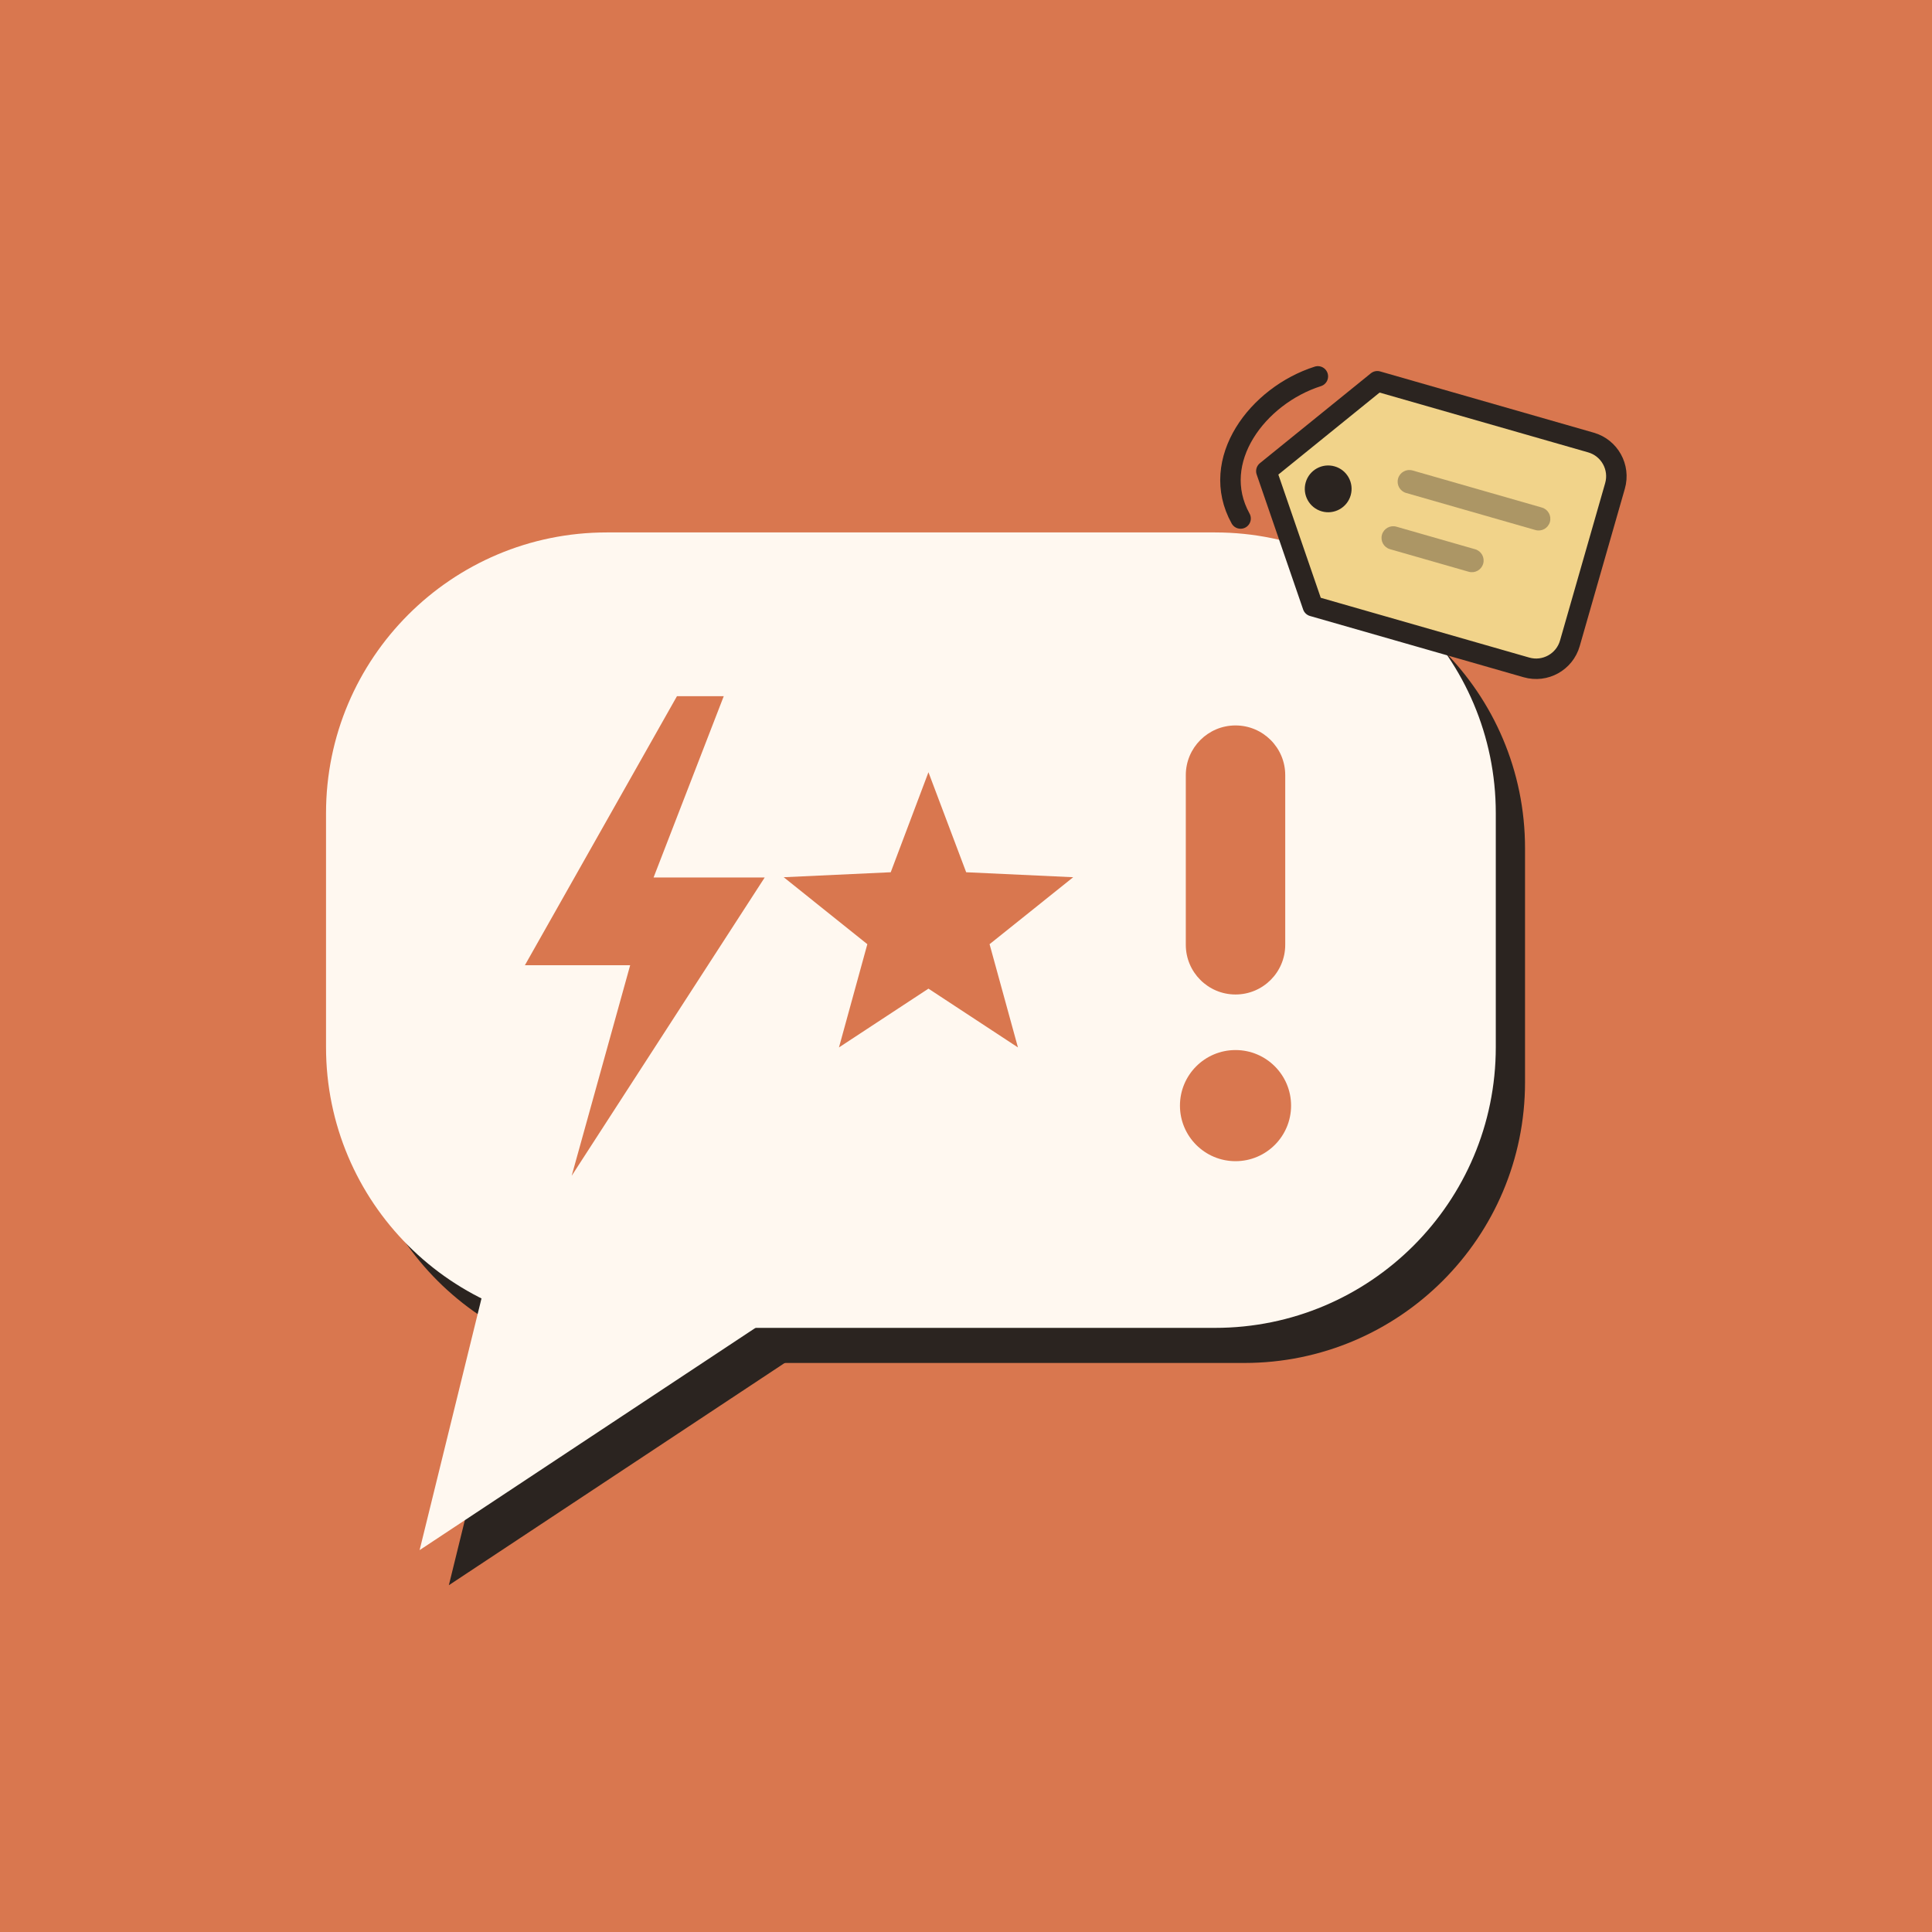
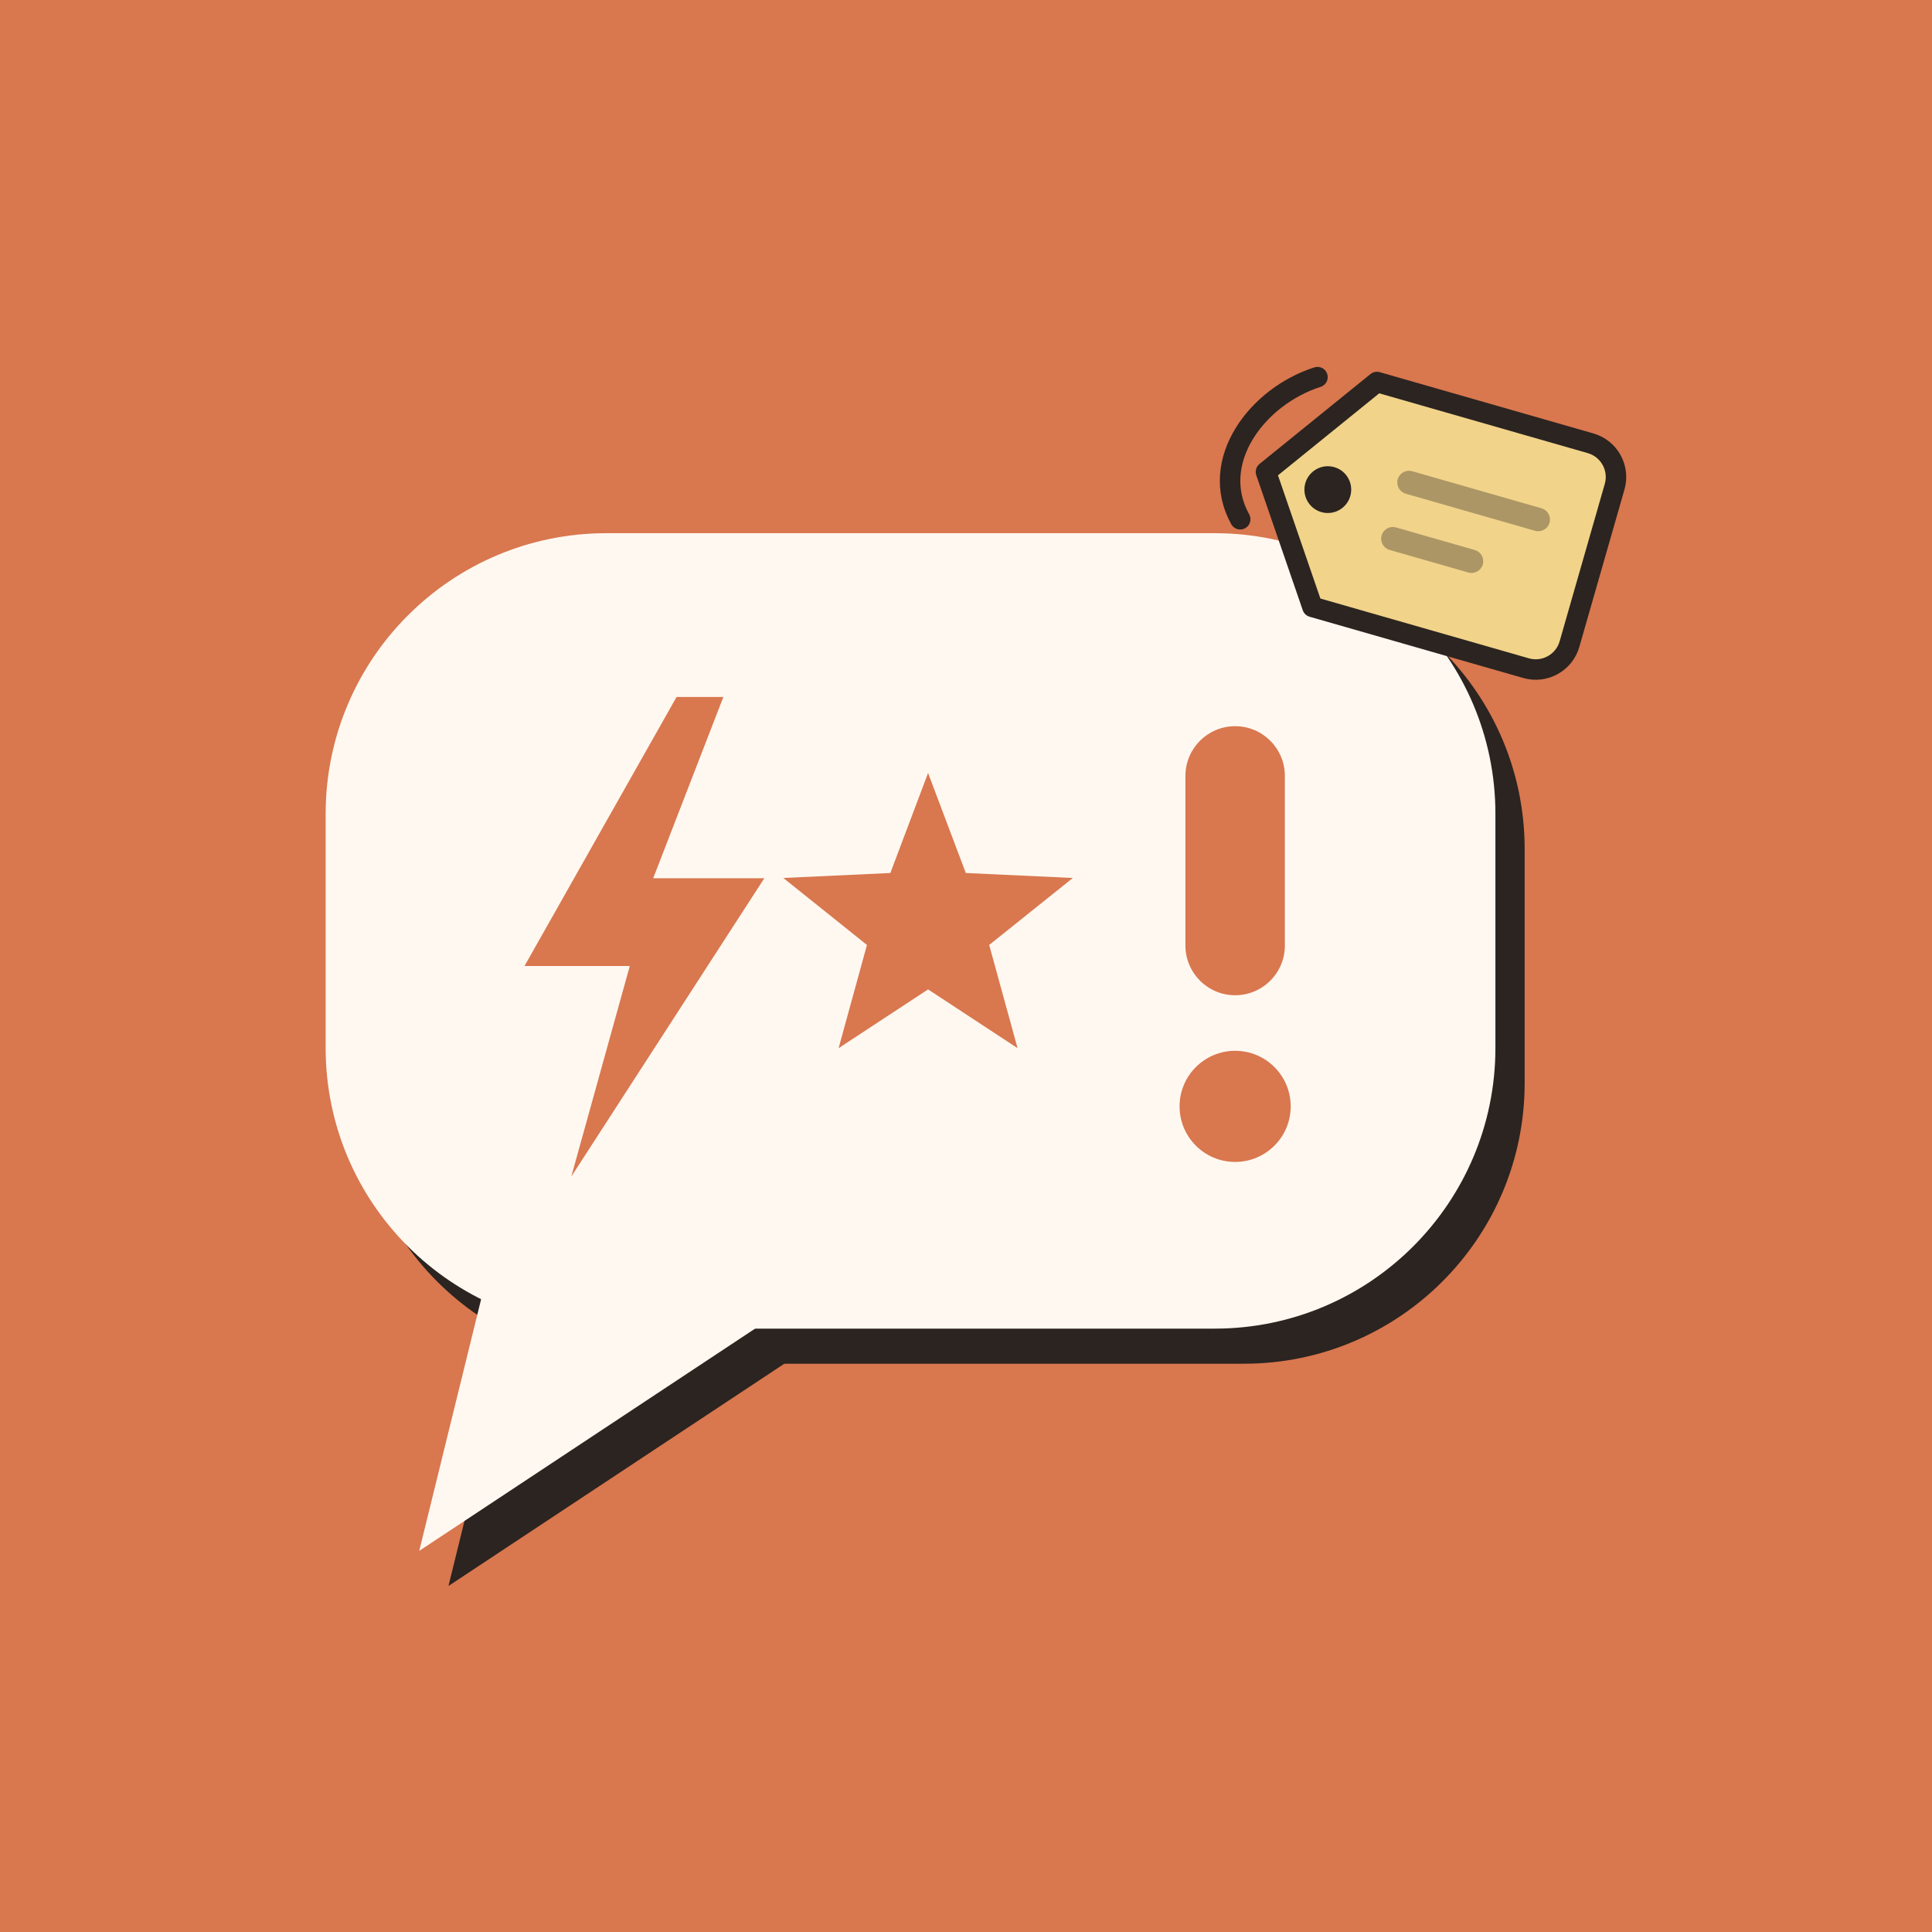
<svg xmlns="http://www.w3.org/2000/svg" viewBox="0 0 1024 1024" width="1024" height="1024">
  <rect width="1024" height="1024" fill="#d9774f" />
-   <g transform="translate(86 121) scale(1.55)">
+   <g transform="translate(85.8 121.4) scale(1.55)">
    <g transform="translate(10 12)" fill="#2b2420">
      <rect x="56" y="104" width="400" height="272" rx="96" />
      <path d="M118 330 L88 452 L224 362 Z" />
    </g>
    <g fill="#fff8f0">
      <rect x="56" y="104" width="400" height="272" rx="96" />
      <path d="M118 330 L88 452 L224 362 Z" />
    </g>
    <g fill="#d9774f">
      <path d="M176 160 L124 252 L160 252 L140 324 L206 222 L168 222 L192 160 Z" />
      <path d="M262 186 L274.9 220.2 L311.5 221.9 L282.9 244.8 L292.6 280.1 L262 260 L231.4 280.1 L241.1 244.8 L212.5 221.9 L249.1 220.2 Z" />
      <rect x="350" y="170" width="34" height="92" rx="17" />
      <circle cx="367" cy="300" r="19" />
    </g>
    <g transform="rotate(16 430 96)">
      <path d="M384 62 C 366 74, 356 100, 372 116" fill="none" stroke="#2b2420" stroke-width="7" stroke-linecap="round" />
      <path d="M404 58 h76 a12 12 0 0 1 12 12 v56 a12 12 0 0 1 -12 12 h-76 l-28 -40 z" fill="#f1d38a" stroke="#2b2420" stroke-width="7" stroke-linejoin="round" />
      <circle cx="398" cy="98" r="8" fill="#2b2420" />
      <rect x="420" y="84" width="54" height="8" rx="4" fill="#2b2420" opacity="0.35" />
      <rect x="420" y="104" width="36" height="8" rx="4" fill="#2b2420" opacity="0.35" />
    </g>
  </g>
</svg>
